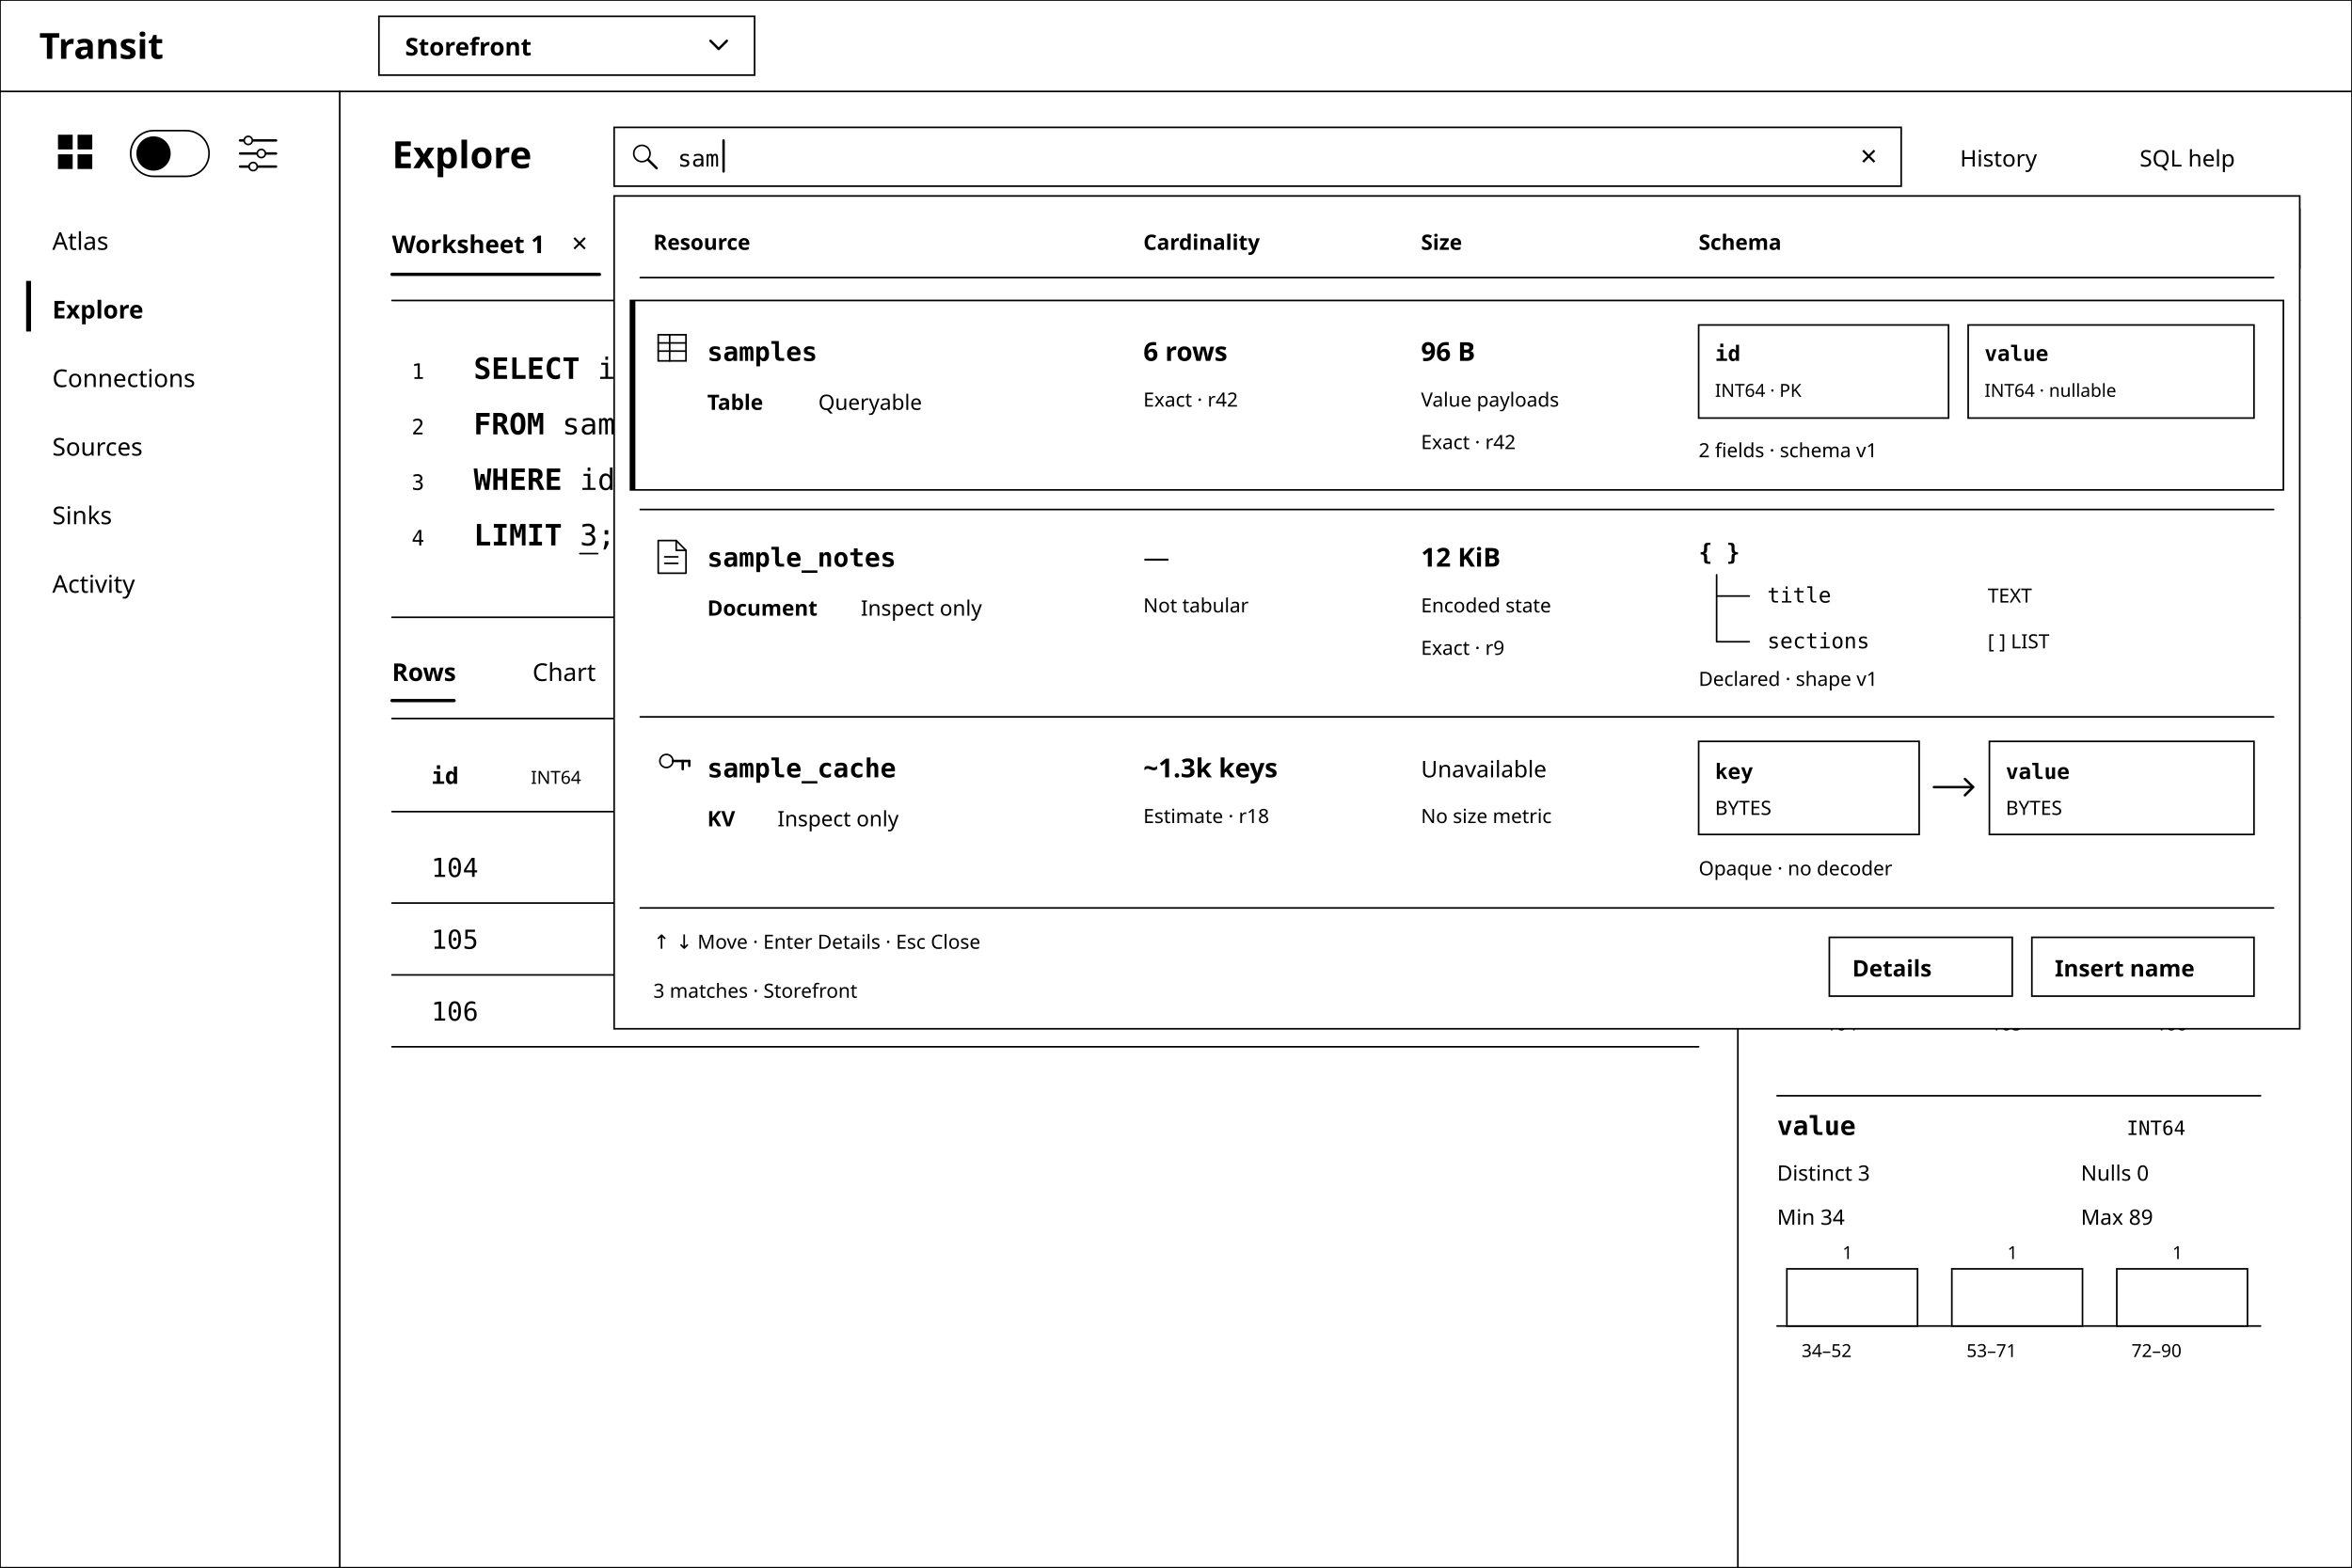
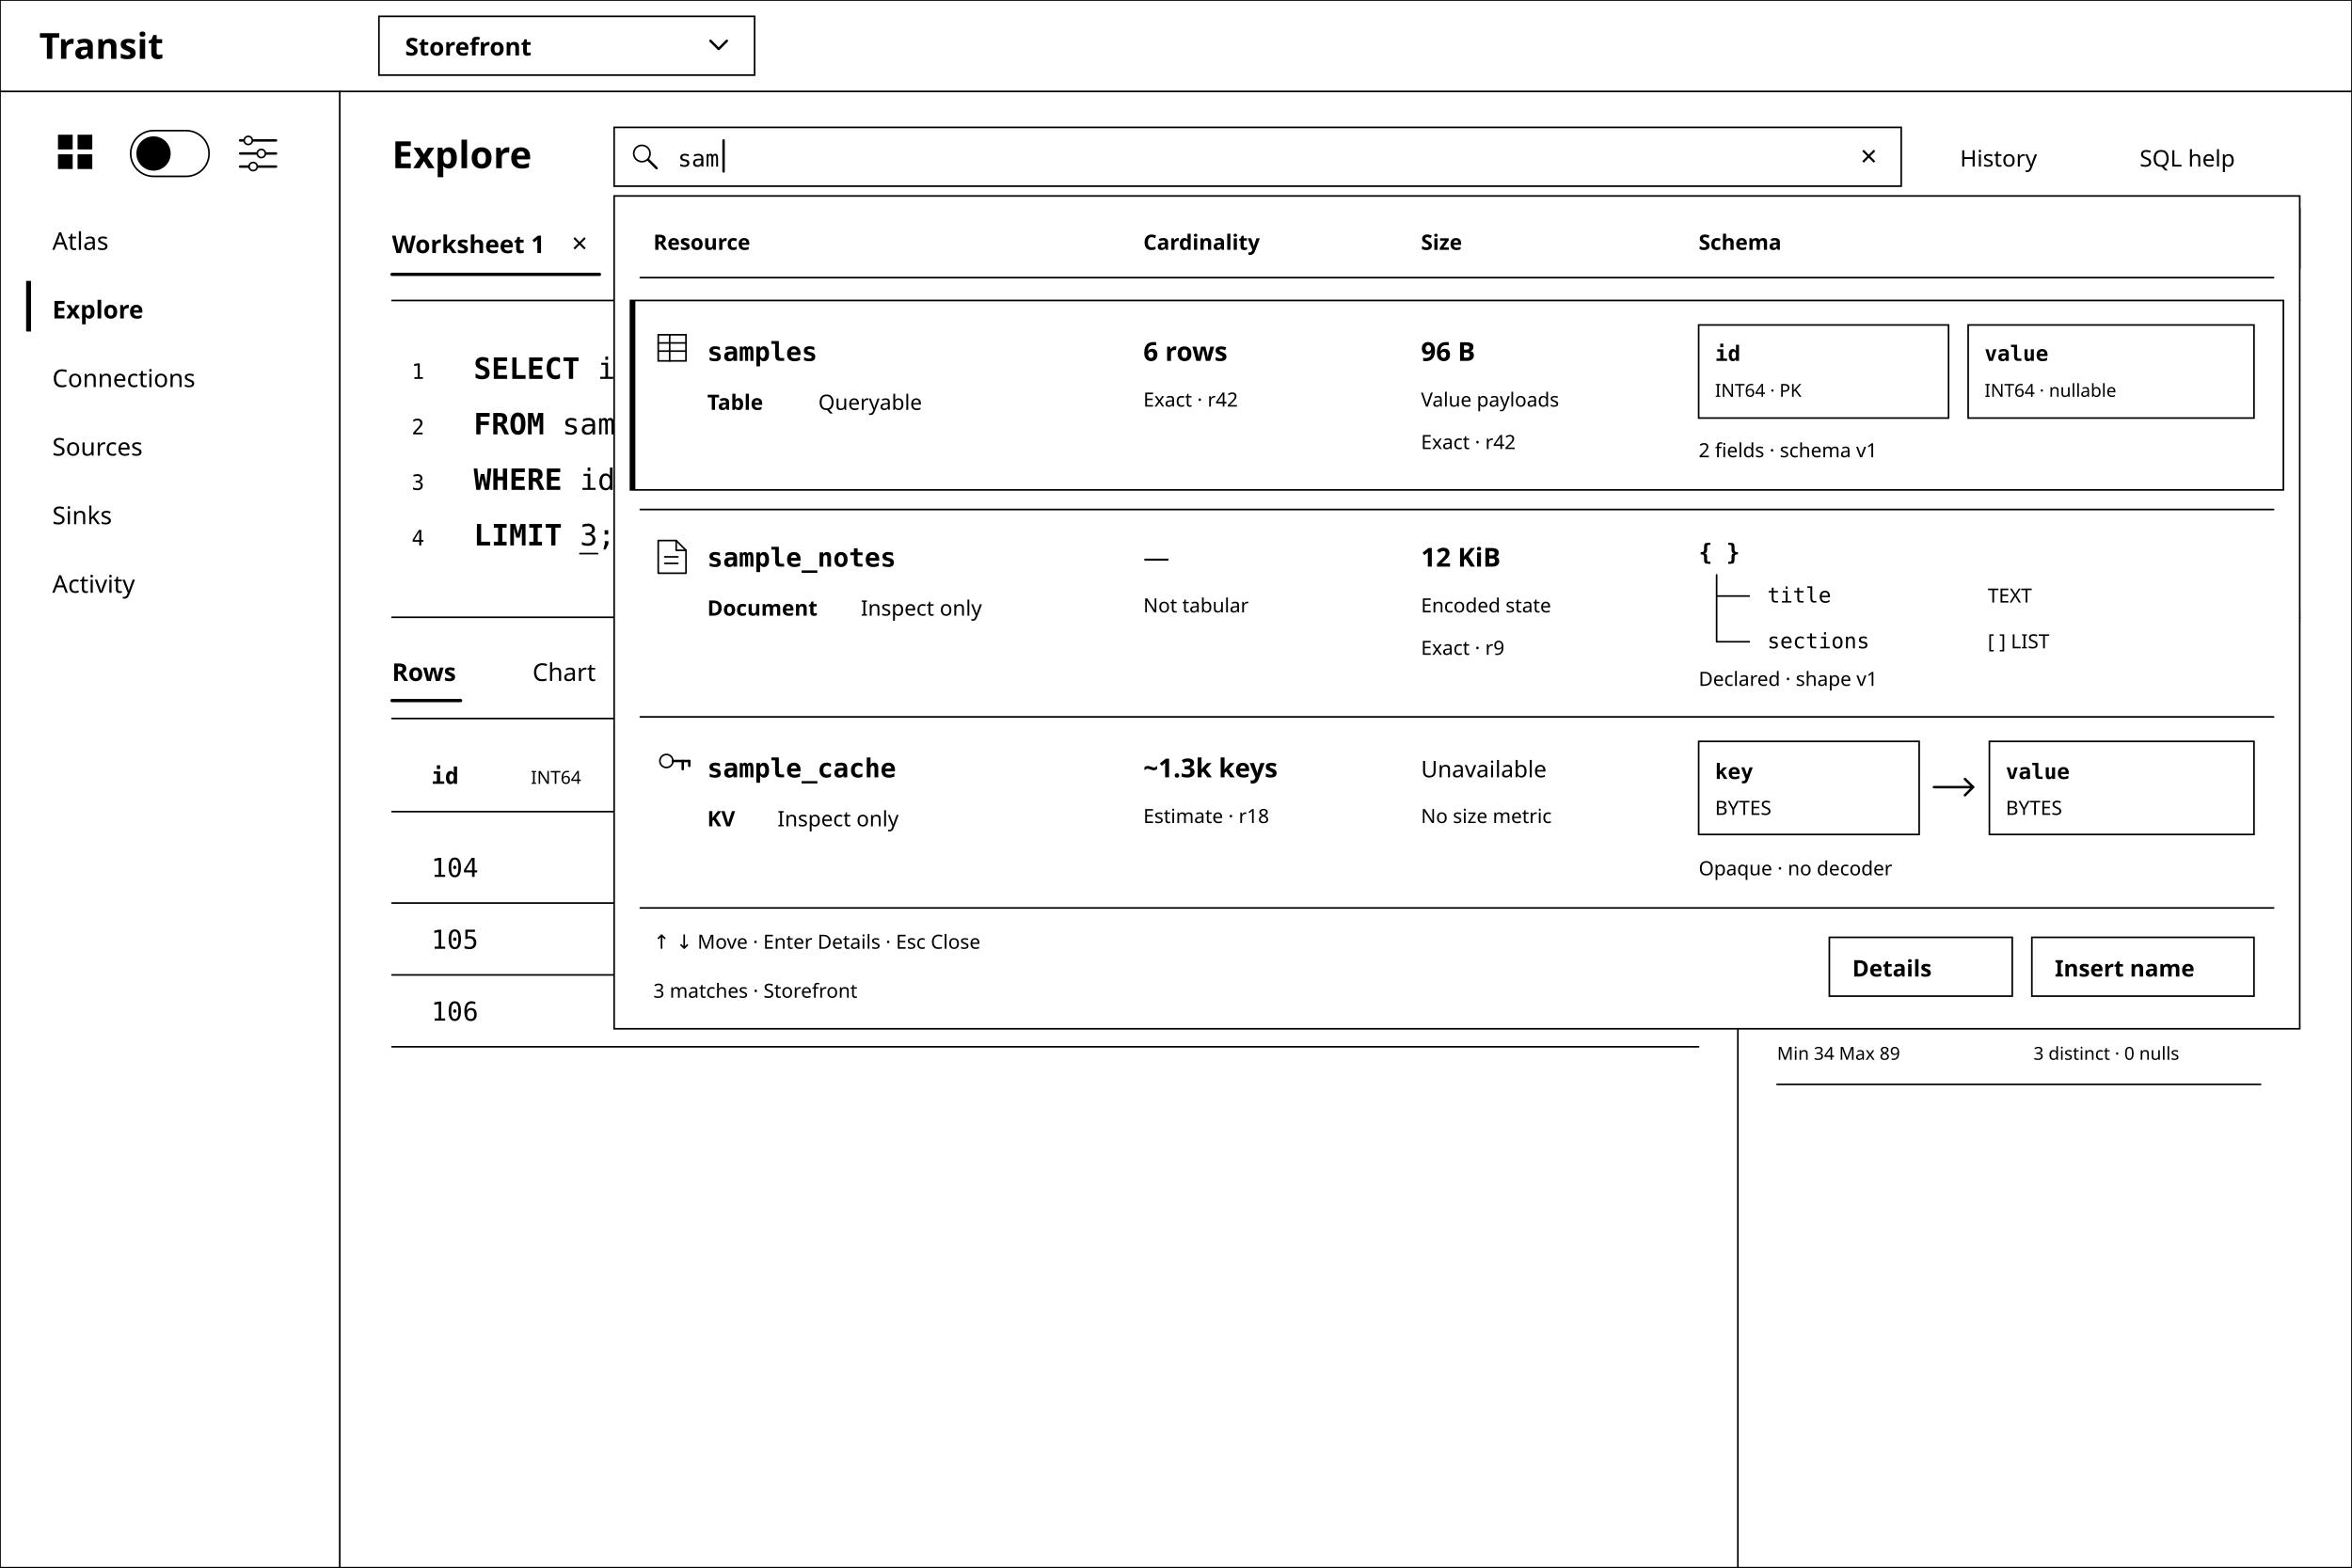
<svg xmlns="http://www.w3.org/2000/svg" width="1440" height="960" viewBox="0 0 1440 960" role="img" aria-labelledby="title desc">
  <rect x="0" y="0" width="1440" height="960" rx="0" fill="white" stroke="black" />
  <text x="24" y="36" font-family="sans-serif" font-size="22" font-weight="700" fill="black">Transit</text>
  <rect x="232" y="10" width="230" height="36" rx="0" fill="white" stroke="black" />
  <text x="248" y="34" font-family="sans-serif" font-size="15" font-weight="700" fill="black">Storefront</text>
  <path d="M435 25 l5 5 l5 -5" fill="none" stroke="black" stroke-width="1.5" stroke-linecap="round" stroke-linejoin="round" />
  <path d="M0 56 H1440" fill="none" stroke="black" stroke-width="1" stroke-linecap="round" stroke-linejoin="round" />
  <path d="M208 56 L208 960" fill="none" stroke="black" stroke-width="1" stroke-linecap="round" stroke-linejoin="round" />
  <g role="img" aria-label="Area: Workspace. Workspace left; Operations right.">
    <rect x="36" y="83" width="8" height="8" rx="0" fill="black" stroke="black" />
    <rect x="36" y="95" width="8" height="8" rx="0" fill="black" stroke="black" />
    <rect x="48" y="83" width="8" height="8" rx="0" fill="black" stroke="black" />
    <rect x="48" y="95" width="8" height="8" rx="0" fill="black" stroke="black" />
    <rect x="80" y="80" width="48" height="28" rx="14" fill="white" stroke="black" />
    <circle cx="94" cy="94" r="10" fill="black" stroke="black" />
    <path d="M147 86 H169" fill="none" stroke="black" stroke-width="1.5" stroke-linecap="round" stroke-linejoin="round" />
    <circle cx="152" cy="86" r="2.5" fill="white" stroke="black" />
    <path d="M147 94 H169" fill="none" stroke="black" stroke-width="1.5" stroke-linecap="round" stroke-linejoin="round" />
    <circle cx="160" cy="94" r="2.5" fill="white" stroke="black" />
    <path d="M147 102 H169" fill="none" stroke="black" stroke-width="1.5" stroke-linecap="round" stroke-linejoin="round" />
    <circle cx="155" cy="102" r="2.5" fill="white" stroke="black" />
  </g>
  <text xml:space="preserve" x="32" y="153" font-family="sans-serif" font-size="15" font-weight="400" fill="black">Atlas</text>
  <rect x="16" y="172" width="3" height="31" rx="0" fill="black" stroke="none" />
  <text xml:space="preserve" x="32" y="195" font-family="sans-serif" font-size="15" font-weight="700" fill="black">Explore</text>
  <text xml:space="preserve" x="32" y="237" font-family="sans-serif" font-size="15" font-weight="400" fill="black">Connections</text>
  <text xml:space="preserve" x="32" y="279" font-family="sans-serif" font-size="15" font-weight="400" fill="black">Sources</text>
  <text xml:space="preserve" x="32" y="321" font-family="sans-serif" font-size="15" font-weight="400" fill="black">Sinks</text>
  <text xml:space="preserve" x="32" y="363" font-family="sans-serif" font-size="15" font-weight="400" fill="black">Activity</text>
  <text xml:space="preserve" x="240" y="103" font-family="sans-serif" font-size="23" font-weight="700" fill="black">Explore</text>
  <g role="img" aria-label="Find resources: sam, results open">
    <rect x="376" y="78" width="788" height="36" rx="0" fill="white" stroke="black" />
    <circle cx="393" cy="94" r="5" fill="white" stroke="black" />
    <path d="M397 98 L402 103" fill="none" stroke="black" stroke-width="1.5" stroke-linecap="round" stroke-linejoin="round" />
    <text x="415" y="102" font-family="monospace" font-size="14" font-weight="400" fill="black">sam</text>
    <path d="M443 86 L443 105" fill="none" stroke="black" stroke-width="1.5" stroke-linecap="round" stroke-linejoin="round" />
    <text x="1139" y="102" font-family="sans-serif" font-size="18" font-weight="400" fill="black">×</text>
  </g>
  <text xml:space="preserve" x="1200" y="102" font-family="sans-serif" font-size="14" font-weight="400" fill="black">History</text>
  <text xml:space="preserve" x="1310" y="102" font-family="sans-serif" font-size="14" font-weight="400" fill="black">SQL help</text>
  <text xml:space="preserve" x="240" y="155" font-family="sans-serif" font-size="15" font-weight="700" fill="black">Worksheet 1</text>
  <text xml:space="preserve" x="350" y="155" font-family="sans-serif" font-size="17" font-weight="400" fill="black">×</text>
  <text xml:space="preserve" x="391" y="155" font-family="sans-serif" font-size="21" font-weight="400" fill="black">+</text>
  <path d="M240 168 H367" fill="none" stroke="black" stroke-width="2" stroke-linecap="round" stroke-linejoin="round" />
  <rect x="1128" y="128" width="110" height="36" rx="0" fill="black" stroke="black" />
  <text x="1142" y="152" font-family="sans-serif" font-size="14" font-weight="700" fill="white">Live  Ⅱ</text>
  <rect x="1250" y="128" width="158" height="36" rx="0" fill="white" stroke="black" />
  <text x="1264" y="152" font-family="sans-serif" font-size="14" font-weight="700" fill="black">Snapshot  ▾</text>
  <path d="M240 184 H1408" fill="none" stroke="black" stroke-width="1" stroke-linecap="round" stroke-linejoin="round" />
  <text xml:space="preserve" x="252" y="232" font-family="monospace" font-size="13" font-weight="400" fill="black">1</text>
  <text xml:space="preserve" x="290" y="232" font-family="monospace" font-size="18" font-weight="700" fill="black">SELECT</text>
  <text xml:space="preserve" x="355.04" y="232" font-family="monospace" font-size="18" font-weight="400" fill="black"> id, value</text>
  <text xml:space="preserve" x="252" y="266" font-family="monospace" font-size="13" font-weight="400" fill="black">2</text>
  <text xml:space="preserve" x="290" y="266" font-family="monospace" font-size="18" font-weight="700" fill="black">FROM</text>
  <text xml:space="preserve" x="333.36" y="266" font-family="monospace" font-size="18" font-weight="400" fill="black"> samples</text>
  <text xml:space="preserve" x="252" y="300" font-family="monospace" font-size="13" font-weight="400" fill="black">3</text>
  <text xml:space="preserve" x="290" y="300" font-family="monospace" font-size="18" font-weight="700" fill="black">WHERE</text>
  <text xml:space="preserve" x="344.2" y="300" font-family="monospace" font-size="18" font-weight="400" fill="black"> id &gt;= </text>
  <text xml:space="preserve" x="420.08" y="300" font-family="monospace" font-size="18" font-weight="400" fill="black">104</text>
  <path d="M420.08 305 H452.6" fill="none" stroke="black" stroke-width="1" stroke-linecap="round" stroke-linejoin="round" />
  <text xml:space="preserve" x="252" y="334" font-family="monospace" font-size="13" font-weight="400" fill="black">4</text>
  <text xml:space="preserve" x="290" y="334" font-family="monospace" font-size="18" font-weight="700" fill="black">LIMIT</text>
  <text xml:space="preserve" x="344.2" y="334" font-family="monospace" font-size="18" font-weight="400" fill="black"> </text>
  <text xml:space="preserve" x="355.04" y="334" font-family="monospace" font-size="18" font-weight="400" fill="black">3</text>
  <path d="M355.04 339 H365.88" fill="none" stroke="black" stroke-width="1" stroke-linecap="round" stroke-linejoin="round" />
  <text xml:space="preserve" x="365.88" y="334" font-family="monospace" font-size="18" font-weight="400" fill="black">;</text>
+   <defs>
+     <pattern id="stripe" patternUnits="userSpaceOnUse" width="5" height="5">
+       <rect width="5" height="5" fill="white" />
+       <path d="M-1 1 l2 -2 M0 5 l5 -5 M4 6 l2 -2" stroke="black" stroke-width="1" />
+     </pattern>
+   </defs>
  <path d="M240 378 H1408" fill="none" stroke="black" stroke-width="1" stroke-linecap="round" stroke-linejoin="round" />
  <path d="M804 375 H844" fill="none" stroke="black" stroke-width="1" stroke-linecap="round" stroke-linejoin="round" />
  <path d="M804 381 H844" fill="none" stroke="black" stroke-width="1" stroke-linecap="round" stroke-linejoin="round" />
  <text x="240" y="417" font-family="sans-serif" font-size="15" font-weight="700" fill="black">Rows</text>
-   <path d="M240 429 H278" fill="none" stroke="black" stroke-width="2" stroke-linecap="round" stroke-linejoin="round" />
  <text x="326" y="417" font-family="sans-serif" font-size="15" font-weight="400" fill="black">Chart</text>
-   <text x="454" y="417" font-family="sans-serif" font-size="14" font-weight="400" fill="black">3 rows · 2 columns</text>
-   <rect x="675" y="396" width="92" height="28" rx="0" fill="white" stroke="black" />
-   <text x="687" y="415" font-family="sans-serif" font-size="12" font-weight="400" fill="black">Complete</text>
-   <text x="964" y="417" font-family="sans-serif" font-size="13" font-weight="400" fill="black">Details</text>
+   <path d="M240 429 H282" fill="none" stroke="black" stroke-width="2" stroke-linecap="round" stroke-linejoin="round" />
+   <g role="img" aria-label="Complete — Query info">
+     <rect x="900" y="396" width="140" height="28" rx="0" fill="white" stroke="black" />
+     <text x="912" y="415" font-family="sans-serif" font-size="12" font-weight="400" fill="black">Complete</text>
+     <circle cx="1024" cy="410" r="6" fill="white" stroke="black" />
+     <text x="1022.5" y="413.5" font-family="sans-serif" font-size="10" font-weight="400" fill="black">i</text>
+   </g>
  <path d="M240 440 H1040" fill="none" stroke="black" stroke-width="1" stroke-linecap="round" stroke-linejoin="round" />
  <text x="264" y="480" font-family="monospace" font-size="14" font-weight="700" fill="black">id</text>
  <text x="325" y="480" font-family="sans-serif" font-size="11" font-weight="400" fill="black">INT64</text>
  <text x="666" y="480" font-family="monospace" font-size="14" font-weight="700" fill="black">value</text>
  <text x="753" y="480" font-family="sans-serif" font-size="11" font-weight="400" fill="black">INT64</text>
  <path d="M240 497 H1040" fill="none" stroke="black" stroke-width="1" stroke-linecap="round" stroke-linejoin="round" />
  <text x="264" y="537" font-family="monospace" font-size="16" font-weight="400" fill="black">104</text>
  <text x="666" y="537" font-family="monospace" font-size="16" font-weight="400" fill="black">34</text>
  <path d="M240 553 H1040" fill="none" stroke="black" stroke-width="1" stroke-linecap="round" stroke-linejoin="round" />
  <text x="264" y="581" font-family="monospace" font-size="16" font-weight="400" fill="black">105</text>
  <text x="666" y="581" font-family="monospace" font-size="16" font-weight="400" fill="black">55</text>
  <path d="M240 597 H1040" fill="none" stroke="black" stroke-width="1" stroke-linecap="round" stroke-linejoin="round" />
  <text x="264" y="625" font-family="monospace" font-size="16" font-weight="400" fill="black">106</text>
  <text x="666" y="625" font-family="monospace" font-size="16" font-weight="400" fill="black">89</text>
  <path d="M240 641 H1040" fill="none" stroke="black" stroke-width="1" stroke-linecap="round" stroke-linejoin="round" />
  <path d="M1064 378 L1064 960" fill="none" stroke="black" stroke-width="1" stroke-linecap="round" stroke-linejoin="round" />
  <text x="1088" y="417" font-family="sans-serif" font-size="16" font-weight="700" fill="black">Profile</text>
  <g role="img" aria-label="Close Profile panel">
    <text x="1375" y="417" font-family="sans-serif" font-size="22" font-weight="400" fill="black">×</text>
  </g>
-   <text x="1088" y="451" font-family="sans-serif" font-size="12" font-weight="400" fill="black">All 3 returned rows</text>
-   <g role="img" aria-label="id: INT64, 3 distinct non-null values, 0 nulls, min 104, max 106. Histogram counts by inclusive integer range: 104 to 104: 1; 105 to 105: 1; 106 to 106: 1">
-     <text x="1088" y="495" font-family="monospace" font-size="16" font-weight="700" fill="black">id</text>
-     <text x="1302" y="495" font-family="monospace" font-size="12" font-weight="400" fill="black">INT64</text>
-     <text x="1088" y="523" font-family="sans-serif" font-size="13" font-weight="400" fill="black">Distinct  3</text>
-     <text x="1274" y="523" font-family="sans-serif" font-size="13" font-weight="400" fill="black">Nulls  0</text>
-     <text x="1088" y="550" font-family="sans-serif" font-size="13" font-weight="400" fill="black">Min  104</text>
-     <text x="1274" y="550" font-family="sans-serif" font-size="13" font-weight="400" fill="black">Max  106</text>
-     <path d="M1088 612 H1384" fill="none" stroke="black" stroke-width="1" stroke-linecap="round" stroke-linejoin="round" />
-     <rect x="1094" y="577.0" width="80" height="35.0" rx="0" fill="white" stroke="black" />
-     <text x="1128" y="571.0" font-family="sans-serif" font-size="11" font-weight="400" fill="black">1</text>
-     <text x="1118" y="631" font-family="sans-serif" font-size="11" font-weight="400" fill="black">104</text>
-     <rect x="1195" y="577.0" width="80" height="35.0" rx="0" fill="white" stroke="black" />
-     <text x="1229" y="571.0" font-family="sans-serif" font-size="11" font-weight="400" fill="black">1</text>
-     <text x="1219" y="631" font-family="sans-serif" font-size="11" font-weight="400" fill="black">105</text>
-     <rect x="1296" y="577.0" width="80" height="35.0" rx="0" fill="white" stroke="black" />
-     <text x="1330" y="571.0" font-family="sans-serif" font-size="11" font-weight="400" fill="black">1</text>
-     <text x="1320" y="631" font-family="sans-serif" font-size="11" font-weight="400" fill="black">106</text>
-   </g>
-   <path d="M1088 671 H1384" fill="none" stroke="black" stroke-width="1" stroke-linecap="round" stroke-linejoin="round" />
-   <g role="img" aria-label="value: INT64, 3 distinct non-null values, 0 nulls, min 34, max 89. Histogram counts by inclusive integer range: 34 to 52: 1; 53 to 71: 1; 72 to 90: 1">
-     <text x="1088" y="695" font-family="monospace" font-size="16" font-weight="700" fill="black">value</text>
-     <text x="1302" y="695" font-family="monospace" font-size="12" font-weight="400" fill="black">INT64</text>
-     <text x="1088" y="723" font-family="sans-serif" font-size="13" font-weight="400" fill="black">Distinct  3</text>
-     <text x="1274" y="723" font-family="sans-serif" font-size="13" font-weight="400" fill="black">Nulls  0</text>
-     <text x="1088" y="750" font-family="sans-serif" font-size="13" font-weight="400" fill="black">Min  34</text>
-     <text x="1274" y="750" font-family="sans-serif" font-size="13" font-weight="400" fill="black">Max  89</text>
-     <path d="M1088 812 H1384" fill="none" stroke="black" stroke-width="1" stroke-linecap="round" stroke-linejoin="round" />
-     <rect x="1094" y="777.0" width="80" height="35.0" rx="0" fill="white" stroke="black" />
-     <text x="1128" y="771.0" font-family="sans-serif" font-size="11" font-weight="400" fill="black">1</text>
-     <text x="1103" y="831" font-family="sans-serif" font-size="11" font-weight="400" fill="black">34–52</text>
-     <rect x="1195" y="777.0" width="80" height="35.0" rx="0" fill="white" stroke="black" />
-     <text x="1229" y="771.0" font-family="sans-serif" font-size="11" font-weight="400" fill="black">1</text>
-     <text x="1204" y="831" font-family="sans-serif" font-size="11" font-weight="400" fill="black">53–71</text>
-     <rect x="1296" y="777.0" width="80" height="35.0" rx="0" fill="white" stroke="black" />
-     <text x="1330" y="771.0" font-family="sans-serif" font-size="11" font-weight="400" fill="black">1</text>
-     <text x="1305" y="831" font-family="sans-serif" font-size="11" font-weight="400" fill="black">72–90</text>
+   <text x="1088" y="449" font-family="sans-serif" font-size="14" font-weight="700" fill="black">3 rows · 2 columns</text>
+   <text x="1088" y="471" font-family="sans-serif" font-size="11" font-weight="400" fill="black">All returned rows</text>
+   <text x="1088" y="497" font-family="sans-serif" font-size="10" font-weight="400" fill="black">Bar width = share of non-null rows</text>
+   <g role="img" aria-label="id: 3 distinct non-null values; 0 nulls. Bar widths show shares of 3 non-null rows: 104: 1; 105: 1; 106: 1">
+     <path d="M1089 521 l4 4 l-4 4" fill="none" stroke="black" stroke-width="1" stroke-linecap="round" stroke-linejoin="round" />
+     <text x="1104" y="529" font-family="monospace" font-size="14" font-weight="700" fill="black">id</text>
+     <text x="1330" y="529" font-family="monospace" font-size="10" font-weight="400" fill="black">INT64</text>
+     <g>
+       <rect x="1088" y="541" width="98.667" height="12" rx="0" fill="black" stroke="black" />
+     </g>
+     <g>
+       <rect x="1186.667" y="541" width="98.667" height="12" rx="0" fill="white" stroke="black" />
+     </g>
+     <g>
+       <rect x="1285.333" y="541" width="98.667" height="12" rx="0" fill="url(#stripe)" stroke="black" />
+     </g>
+     <text x="1088" y="573" font-family="sans-serif" font-size="11" font-weight="400" fill="black">Min 104   Max 106</text>
+     <text x="1245" y="573" font-family="sans-serif" font-size="11" font-weight="400" fill="black">3 distinct · 0 nulls</text>
+     <path d="M1088 588 H1384" fill="none" stroke="black" stroke-width="1" stroke-linecap="round" stroke-linejoin="round" />
+   </g>
+   <g role="img" aria-label="value: 3 distinct non-null values; 0 nulls. Bar widths show shares of 3 non-null rows: 34–52: 1; 53–71: 1; 72–90: 1">
+     <path d="M1089 597 l4 4 l-4 4" fill="none" stroke="black" stroke-width="1" stroke-linecap="round" stroke-linejoin="round" />
+     <text x="1104" y="605" font-family="monospace" font-size="14" font-weight="700" fill="black">value</text>
+     <text x="1330" y="605" font-family="monospace" font-size="10" font-weight="400" fill="black">INT64</text>
+     <g>
+       <rect x="1088" y="617" width="98.667" height="12" rx="0" fill="black" stroke="black" />
+     </g>
+     <g>
+       <rect x="1186.667" y="617" width="98.667" height="12" rx="0" fill="white" stroke="black" />
+     </g>
+     <g>
+       <rect x="1285.333" y="617" width="98.667" height="12" rx="0" fill="url(#stripe)" stroke="black" />
+     </g>
+     <text x="1088" y="649" font-family="sans-serif" font-size="11" font-weight="400" fill="black">Min 34   Max 89</text>
+     <text x="1245" y="649" font-family="sans-serif" font-size="11" font-weight="400" fill="black">3 distinct · 0 nulls</text>
+     <path d="M1088 664 H1384" fill="none" stroke="black" stroke-width="1" stroke-linecap="round" stroke-linejoin="round" />
  </g>
  <g role="img" aria-label="Resource search results: three authorized matches with resource kinds, cardinality, size and schema previews">
    <rect x="376" y="120" width="1032" height="510" rx="0" fill="white" stroke="black" />
    <text x="400" y="153" font-family="sans-serif" font-size="13" font-weight="700" fill="black">Resource</text>
    <text x="700" y="153" font-family="sans-serif" font-size="13" font-weight="700" fill="black">Cardinality</text>
    <text x="870" y="153" font-family="sans-serif" font-size="13" font-weight="700" fill="black">Size</text>
    <text x="1040" y="153" font-family="sans-serif" font-size="13" font-weight="700" fill="black">Schema</text>
    <path d="M392 170 H1392" fill="none" stroke="black" stroke-width="1" stroke-linecap="round" stroke-linejoin="round" />
    <rect x="386" y="184" width="1012" height="116" rx="0" fill="white" stroke="black" />
    <rect x="386" y="184" width="3" height="116" rx="0" fill="black" stroke="none" />
    <rect x="403" y="205" width="17" height="16" rx="0" fill="white" stroke="black" />
    <path d="M403 210 H420" fill="none" stroke="black" stroke-width="1" stroke-linecap="round" stroke-linejoin="round" />
    <path d="M403 215 H420" fill="none" stroke="black" stroke-width="1" stroke-linecap="round" stroke-linejoin="round" />
    <path d="M410 205 L410 221" fill="none" stroke="black" stroke-width="1" stroke-linecap="round" stroke-linejoin="round" />
    <text x="433" y="221" font-family="monospace" font-size="16" font-weight="700" fill="black">samples</text>
    <text x="433" y="251" font-family="sans-serif" font-size="13" font-weight="700" fill="black">Table</text>
    <text x="501" y="251" font-family="sans-serif" font-size="13" font-weight="400" fill="black">Queryable</text>
    <text x="700" y="221" font-family="sans-serif" font-size="16" font-weight="700" fill="black">6 rows</text>
    <text x="700" y="249" font-family="sans-serif" font-size="12" font-weight="400" fill="black">Exact · r42</text>
    <text x="870" y="221" font-family="sans-serif" font-size="16" font-weight="700" fill="black">96 B</text>
    <text x="870" y="249" font-family="sans-serif" font-size="12" font-weight="400" fill="black">Value payloads</text>
    <text x="870" y="275" font-family="sans-serif" font-size="12" font-weight="400" fill="black">Exact · r42</text>
    <rect x="1040" y="199" width="153" height="57" rx="0" fill="white" stroke="black" />
    <text x="1050" y="221" font-family="monospace" font-size="13" font-weight="700" fill="black">id</text>
    <text x="1050" y="243" font-family="sans-serif" font-size="11" font-weight="400" fill="black">INT64 · PK</text>
    <rect x="1205" y="199" width="175" height="57" rx="0" fill="white" stroke="black" />
    <text x="1215" y="221" font-family="monospace" font-size="13" font-weight="700" fill="black">value</text>
    <text x="1215" y="243" font-family="sans-serif" font-size="11" font-weight="400" fill="black">INT64 · nullable</text>
    <text x="1040" y="280" font-family="sans-serif" font-size="12" font-weight="400" fill="black">2 fields · schema v1</text>
    <path d="M392 312 H1392" fill="none" stroke="black" stroke-width="1" stroke-linecap="round" stroke-linejoin="round" />
    <path d="M403 331 h11 l6 6 v14 h-17 Z" fill="none" stroke="black" stroke-width="1" stroke-linecap="round" stroke-linejoin="round" />
    <path d="M414 331 v6 h6" fill="none" stroke="black" stroke-width="1" stroke-linecap="round" stroke-linejoin="round" />
    <path d="M407 341 H415" fill="none" stroke="black" stroke-width="1" stroke-linecap="round" stroke-linejoin="round" />
    <path d="M407 345 H415" fill="none" stroke="black" stroke-width="1" stroke-linecap="round" stroke-linejoin="round" />
    <text x="433" y="347" font-family="monospace" font-size="16" font-weight="700" fill="black">sample_notes</text>
    <text x="433" y="377" font-family="sans-serif" font-size="13" font-weight="700" fill="black">Document</text>
    <text x="527" y="377" font-family="sans-serif" font-size="13" font-weight="400" fill="black">Inspect only</text>
    <text x="700" y="347" font-family="sans-serif" font-size="16" font-weight="400" fill="black">—</text>
    <text x="700" y="375" font-family="sans-serif" font-size="12" font-weight="400" fill="black">Not tabular</text>
    <text x="870" y="347" font-family="sans-serif" font-size="16" font-weight="700" fill="black">12 KiB</text>
    <text x="870" y="375" font-family="sans-serif" font-size="12" font-weight="400" fill="black">Encoded state</text>
    <text x="870" y="401" font-family="sans-serif" font-size="12" font-weight="400" fill="black">Exact · r9</text>
    <text x="1040" y="343" font-family="monospace" font-size="14" font-weight="700" fill="black">{ }</text>
    <path d="M1051 352 v41 h20 M1051 365 h20" fill="none" stroke="black" stroke-width="1" stroke-linecap="round" stroke-linejoin="round" />
    <text x="1082" y="369" font-family="monospace" font-size="13" font-weight="400" fill="black">title</text>
    <text x="1217" y="369" font-family="sans-serif" font-size="12" font-weight="400" fill="black">TEXT</text>
    <text x="1082" y="397" font-family="monospace" font-size="13" font-weight="400" fill="black">sections</text>
    <text x="1217" y="397" font-family="sans-serif" font-size="12" font-weight="400" fill="black">[ ] LIST</text>
    <text x="1040" y="420" font-family="sans-serif" font-size="12" font-weight="400" fill="black">Declared · shape v1</text>
    <path d="M392 439 H1392" fill="none" stroke="black" stroke-width="1" stroke-linecap="round" stroke-linejoin="round" />
    <circle cx="408" cy="466" r="4" fill="white" stroke="black" />
    <path d="M412 466 H422" fill="none" stroke="black" stroke-width="1.5" stroke-linecap="round" stroke-linejoin="round" />
    <path d="M418 466 L418 471" fill="none" stroke="black" stroke-width="1.5" stroke-linecap="round" stroke-linejoin="round" />
    <path d="M422 466 L422 469" fill="none" stroke="black" stroke-width="1.5" stroke-linecap="round" stroke-linejoin="round" />
    <text x="433" y="476" font-family="monospace" font-size="16" font-weight="700" fill="black">sample_cache</text>
    <text x="433" y="506" font-family="sans-serif" font-size="13" font-weight="700" fill="black">KV</text>
    <text x="476" y="506" font-family="sans-serif" font-size="13" font-weight="400" fill="black">Inspect only</text>
    <text x="700" y="476" font-family="sans-serif" font-size="16" font-weight="700" fill="black">~1.3k keys</text>
    <text x="700" y="504" font-family="sans-serif" font-size="12" font-weight="400" fill="black">Estimate · r18</text>
    <text x="870" y="476" font-family="sans-serif" font-size="14" font-weight="400" fill="black">Unavailable</text>
    <text x="870" y="504" font-family="sans-serif" font-size="12" font-weight="400" fill="black">No size metric</text>
    <rect x="1040" y="454" width="135" height="57" rx="0" fill="white" stroke="black" />
    <text x="1050" y="477" font-family="monospace" font-size="13" font-weight="700" fill="black">key</text>
    <text x="1050" y="499" font-family="sans-serif" font-size="12" font-weight="400" fill="black">BYTES</text>
    <path d="M1184 482 H1208" fill="none" stroke="black" stroke-width="1.5" stroke-linecap="round" stroke-linejoin="round" />
    <path d="M1203 477 l5 5 l-5 5" fill="none" stroke="black" stroke-width="1.5" stroke-linecap="round" stroke-linejoin="round" />
    <rect x="1218" y="454" width="162" height="57" rx="0" fill="white" stroke="black" />
    <text x="1228" y="477" font-family="monospace" font-size="13" font-weight="700" fill="black">value</text>
    <text x="1228" y="499" font-family="sans-serif" font-size="12" font-weight="400" fill="black">BYTES</text>
    <text x="1040" y="536" font-family="sans-serif" font-size="12" font-weight="400" fill="black">Opaque · no decoder</text>
    <path d="M392 556 H1392" fill="none" stroke="black" stroke-width="1" stroke-linecap="round" stroke-linejoin="round" />
    <text x="400" y="581" font-family="sans-serif" font-size="12" font-weight="400" fill="black">↑ ↓ Move   ·   Enter Details   ·   Esc Close</text>
    <text x="400" y="611" font-family="sans-serif" font-size="12" font-weight="400" fill="black">3 matches · Storefront</text>
    <rect x="1120" y="574" width="112" height="36" rx="0" fill="white" stroke="black" />
    <text x="1134" y="598" font-family="sans-serif" font-size="14" font-weight="700" fill="black">Details</text>
    <rect x="1244" y="574" width="136" height="36" rx="0" fill="white" stroke="black" />
    <text x="1258" y="598" font-family="sans-serif" font-size="14" font-weight="700" fill="black">Insert name</text>
  </g>
</svg>
